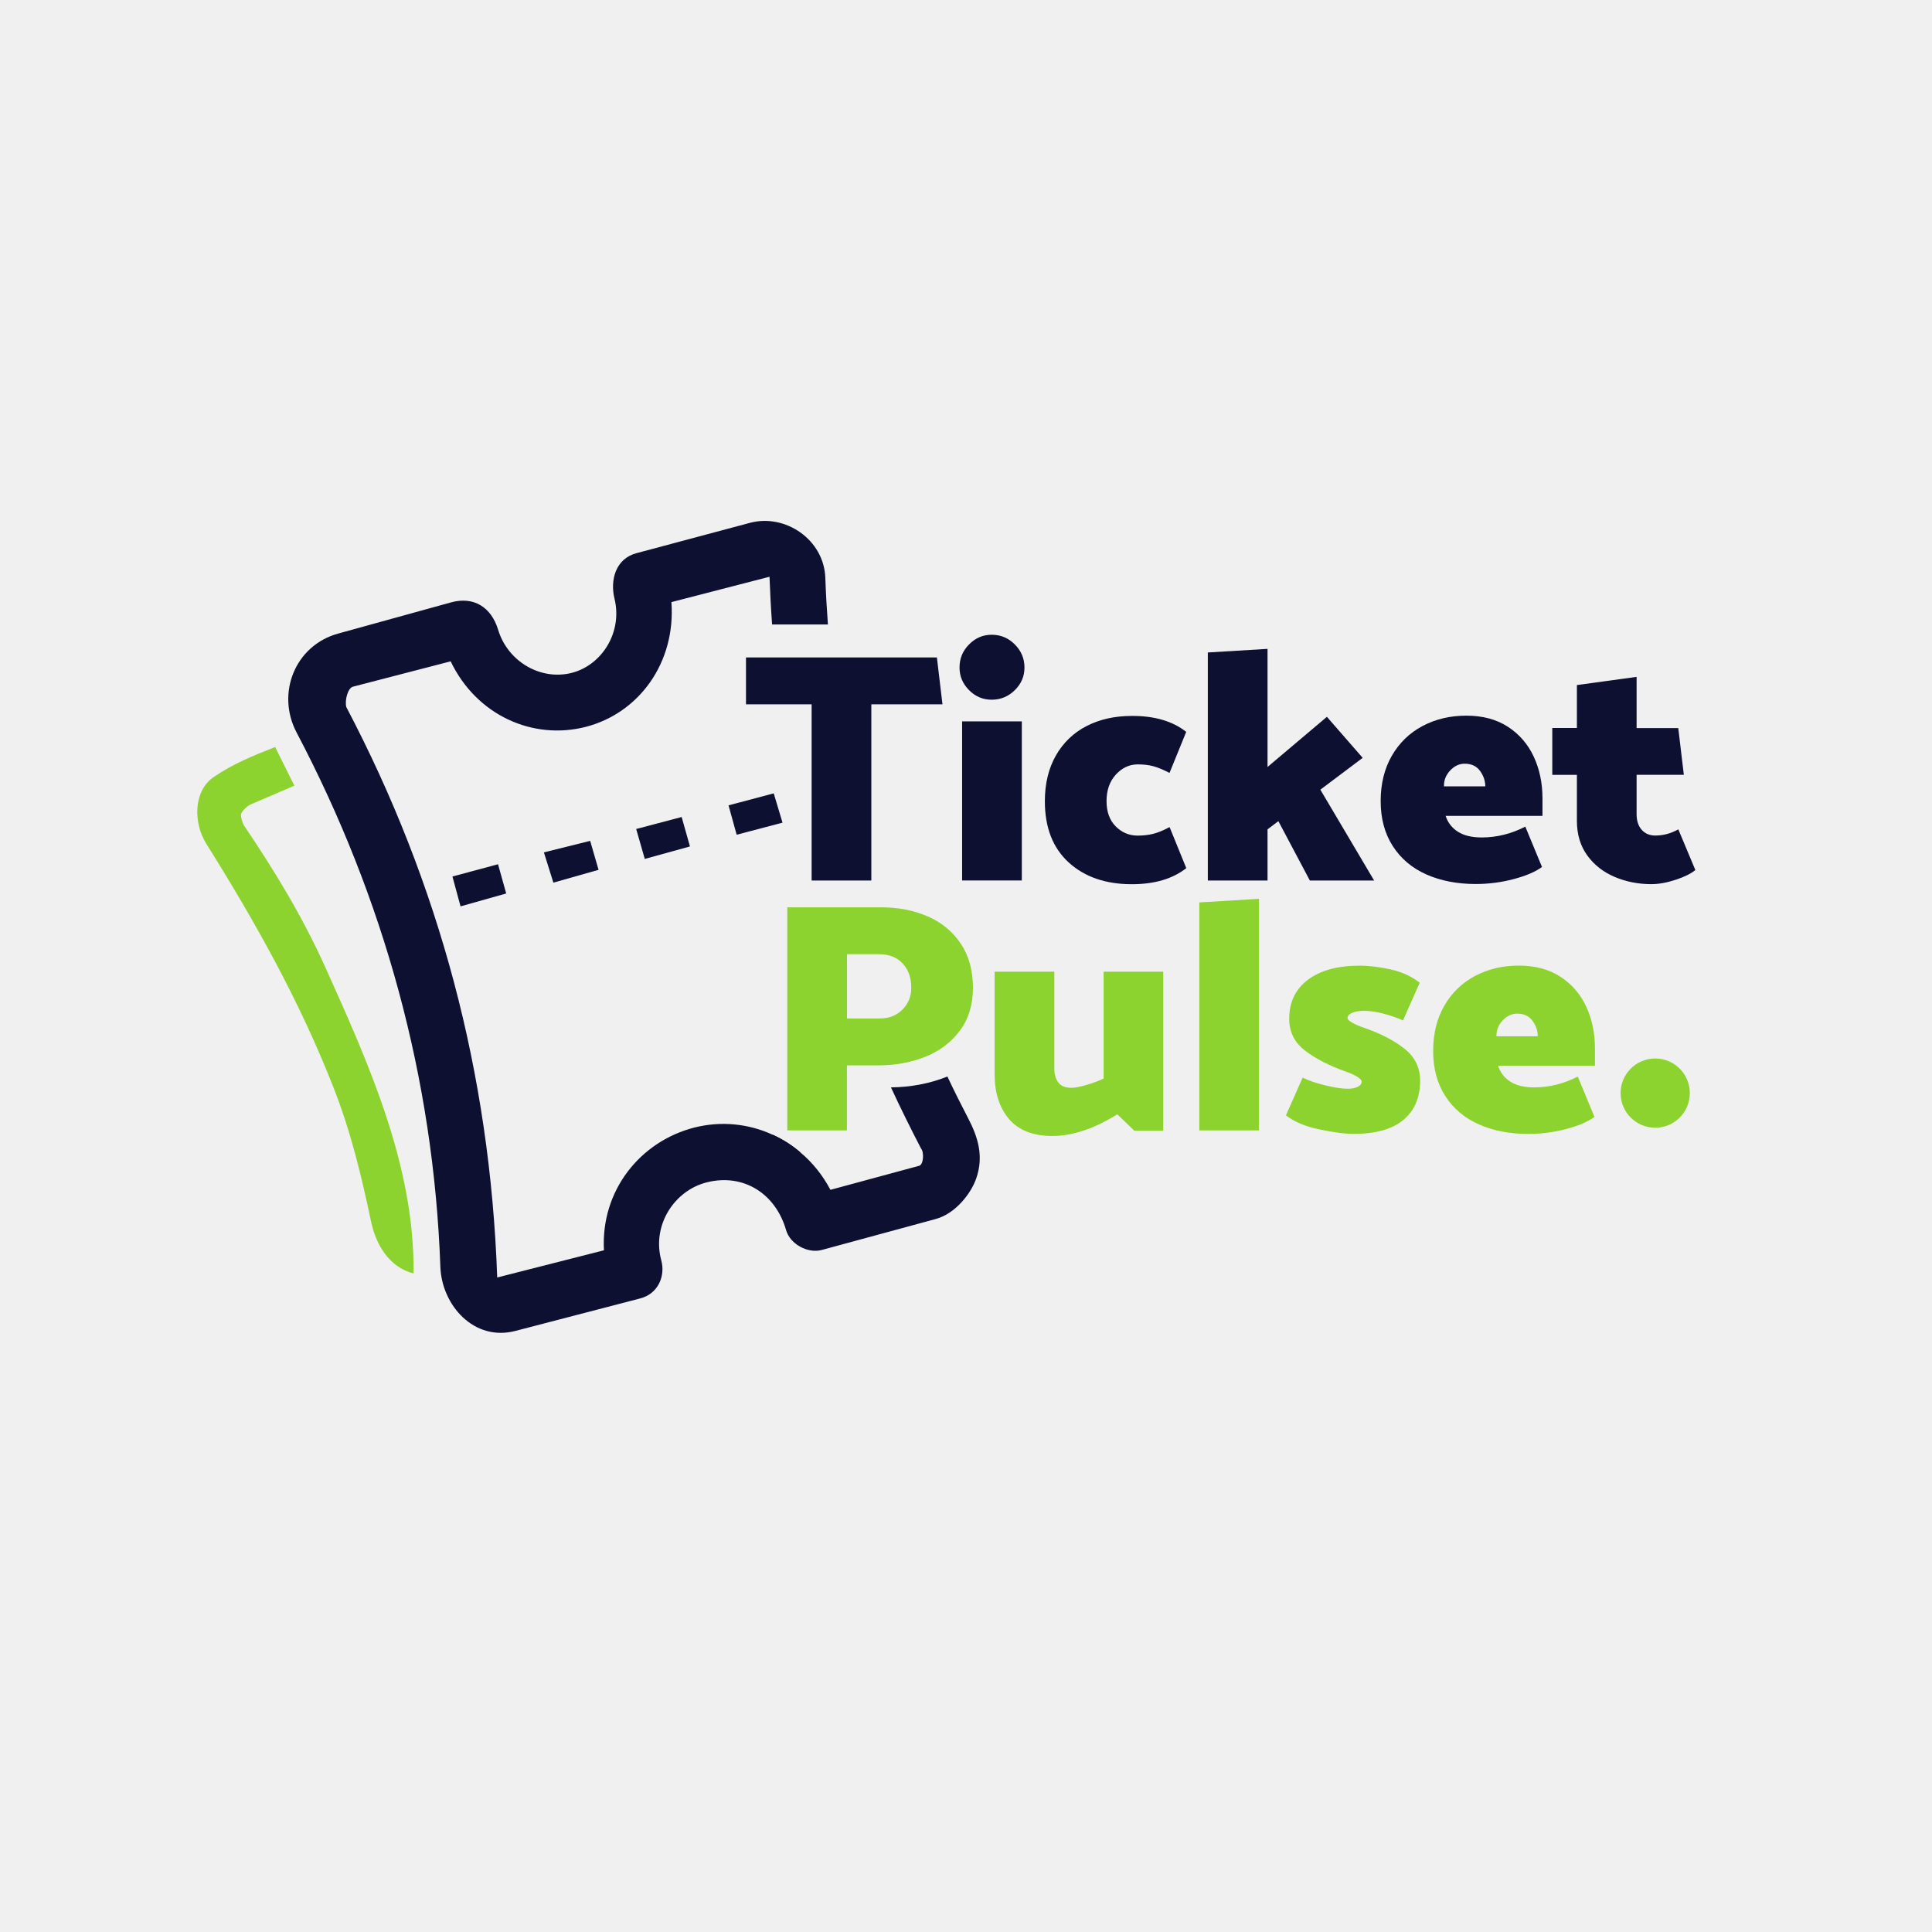
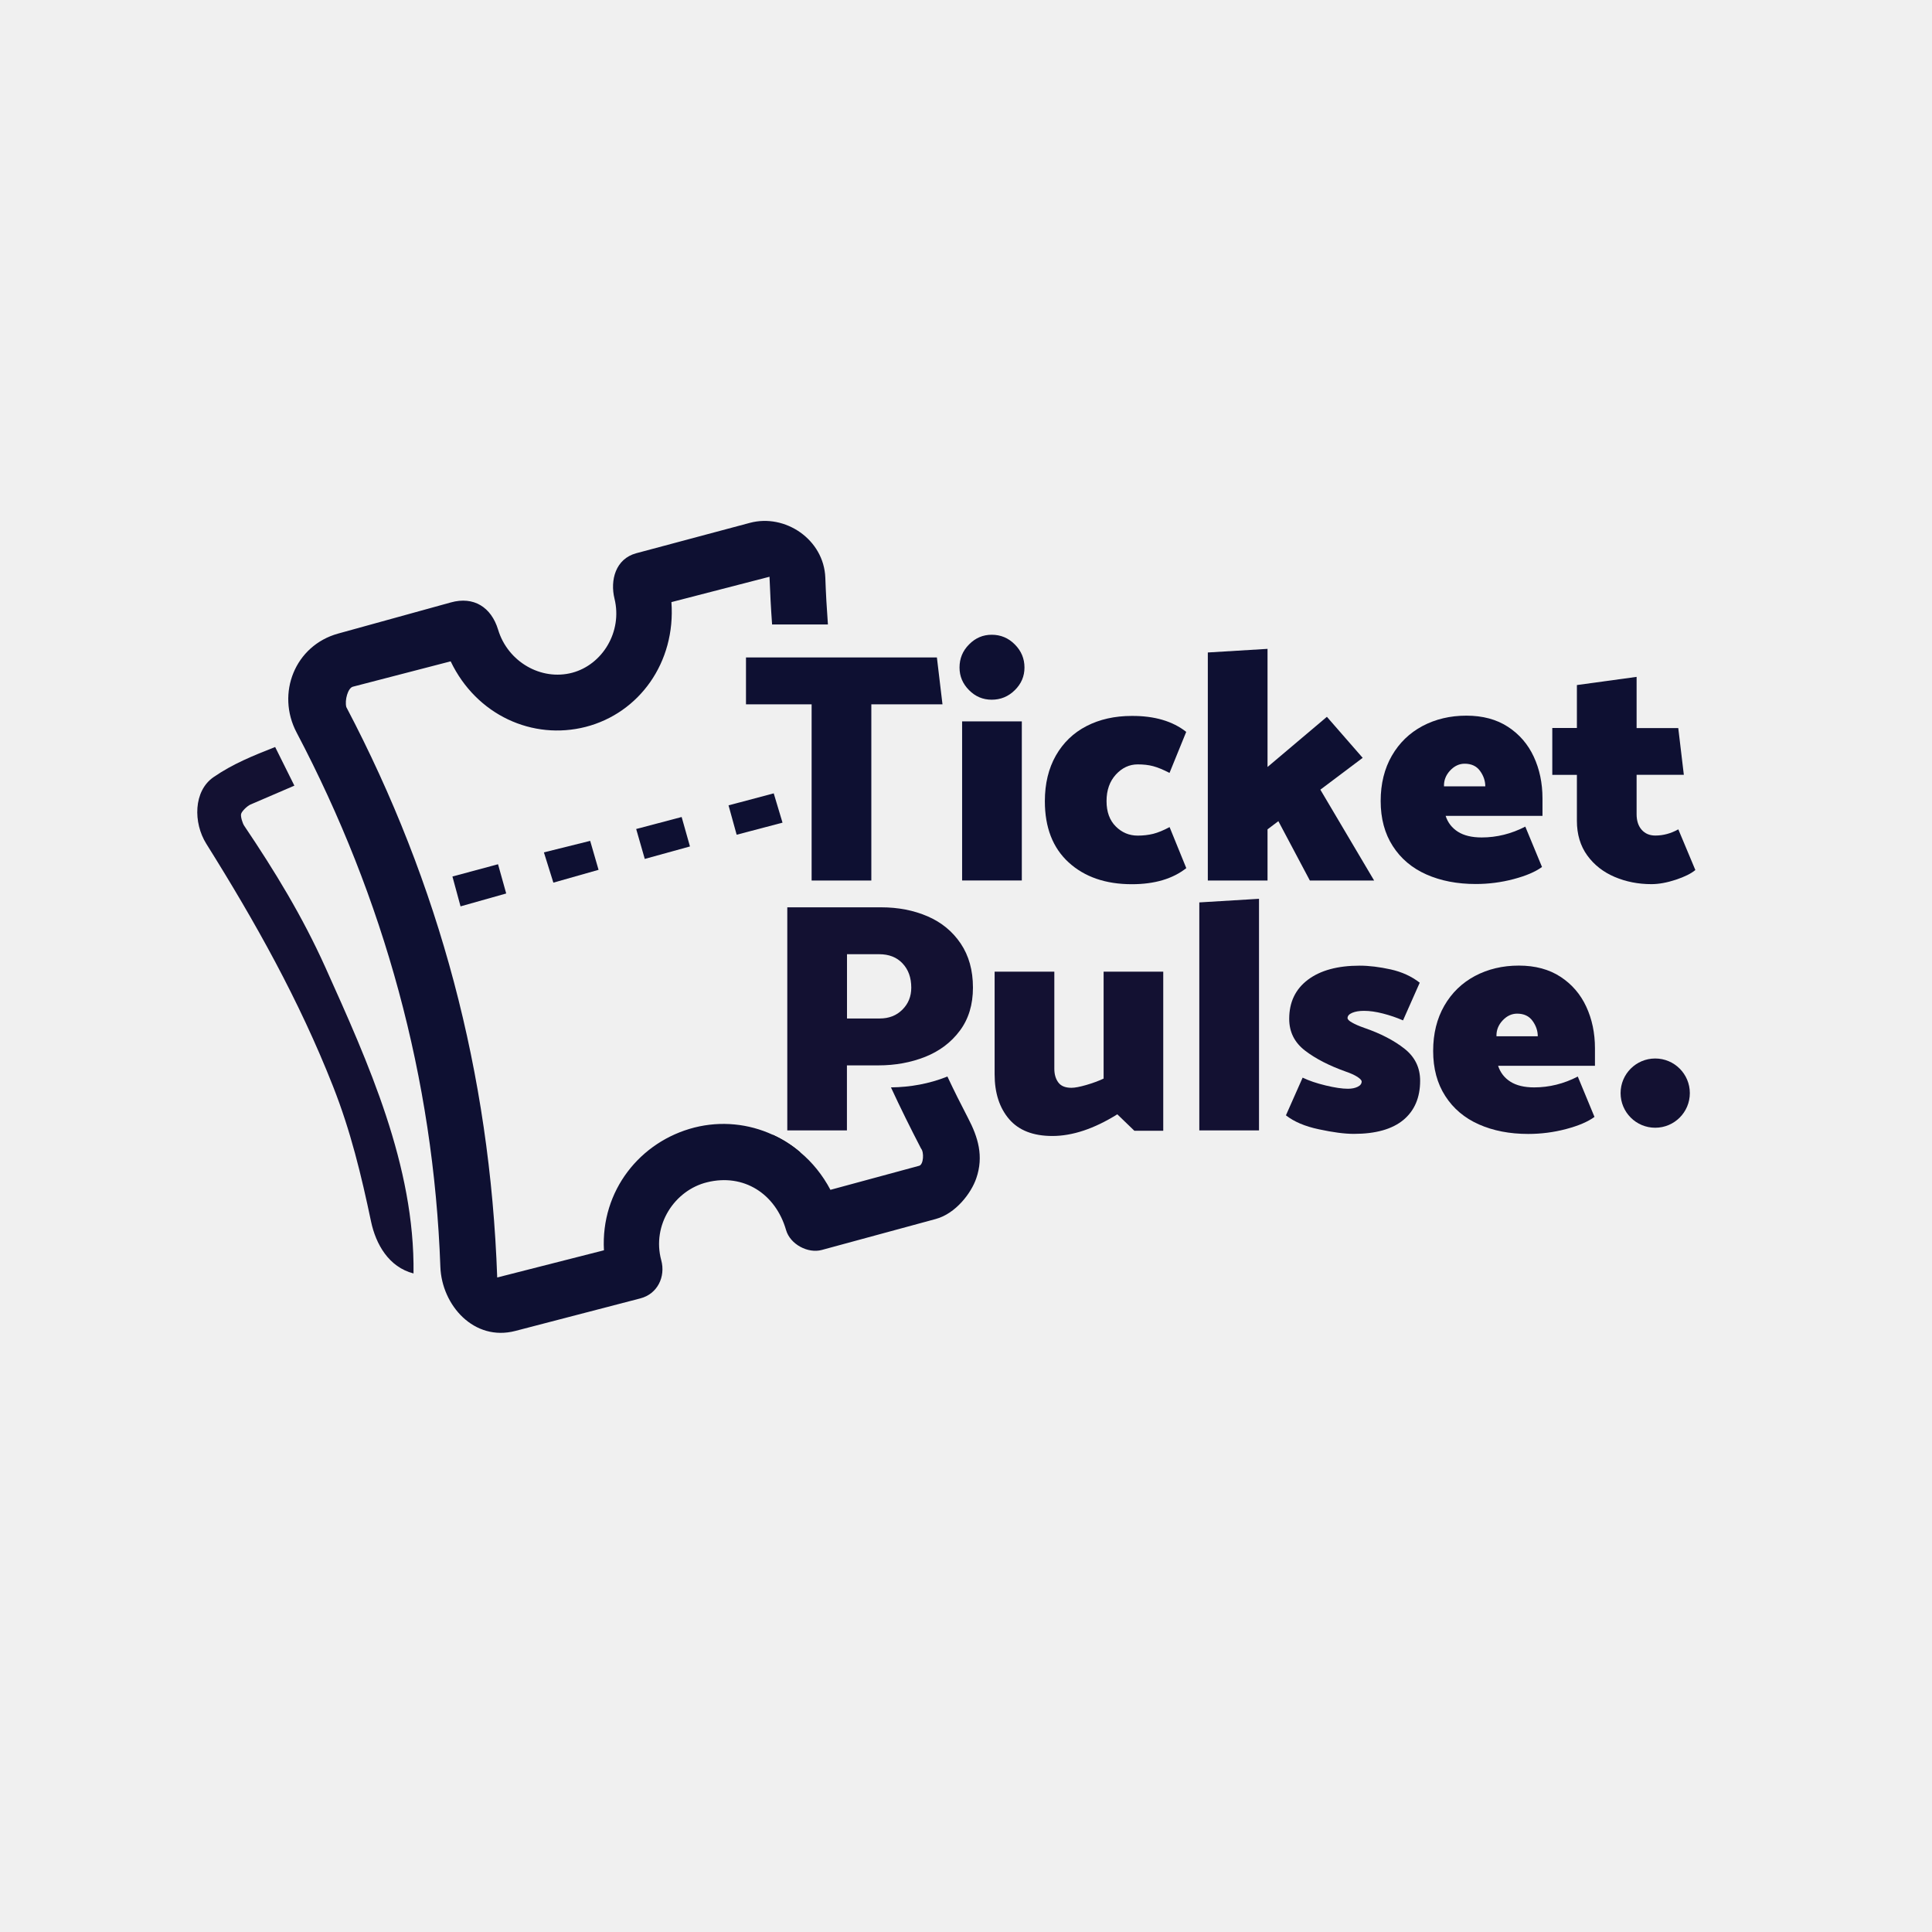
<svg xmlns="http://www.w3.org/2000/svg" version="1.1" id="Layer_1" x="0px" y="0px" width="283.46px" height="283.46px" viewBox="0 0 283.46 283.46" style="enable-background:new 0 0 283.46 283.46;" xml:space="preserve">
  <style type="text/css">
	.st0{fill:#0E1032;}
- 	.st1{fill:#8DD32F;}
+ 	.st1{fill:#131132;}
	.st2{fill:#FFFFFF;}
	.st3{fill:#A9A9A9;}
</style>
  <path d="M113.36,166.49c0.58,1.5,2.04,2.58,3.75,2.58h0.31C116.19,168.01,114.81,167.14,113.36,166.49z" />
  <g>
    <path class="st0" d="M138.28,103.34h-10.44v25.85h-8.76v-25.85h-9.63v-6.88h28.01L138.28,103.34z" />
    <path class="st0" d="M145.5,102.66c-1.28,0-2.39-0.46-3.32-1.4c-0.93-0.93-1.4-2.04-1.4-3.32c0-1.32,0.46-2.45,1.4-3.39   c0.93-0.95,2.04-1.42,3.32-1.42c1.32,0,2.45,0.47,3.39,1.42c0.95,0.95,1.42,2.08,1.42,3.39c0,1.28-0.47,2.39-1.42,3.32   C147.94,102.2,146.81,102.66,145.5,102.66z M141.16,129.18v-23.34h8.76v23.34H141.16z" />
    <path class="st0" d="M174.04,107.38l-2.45,6.02c-0.93-0.48-1.73-0.81-2.41-0.99c-0.67-0.18-1.43-0.26-2.26-0.26   c-1.22,0-2.29,0.5-3.2,1.49c-0.91,1-1.37,2.29-1.37,3.9c0,1.57,0.45,2.81,1.35,3.71c0.9,0.9,1.97,1.35,3.23,1.35   c0.8,0,1.56-0.09,2.26-0.26c0.71-0.18,1.51-0.51,2.41-0.99l2.45,6.02c-1.99,1.57-4.65,2.36-7.99,2.36c-3.85,0-6.94-1.07-9.27-3.2   c-2.33-2.13-3.49-5.13-3.49-8.98c0-2.57,0.54-4.8,1.61-6.69c1.08-1.89,2.58-3.34,4.5-4.33s4.14-1.49,6.64-1.49   C169.38,105.02,172.05,105.81,174.04,107.38z" />
    <path class="st0" d="M177.21,129.18V95.73l8.76-0.53v17.33l8.71-7.36l5.25,6.02l-6.21,4.67l7.89,13.33h-9.43l-4.62-8.71l-1.59,1.2   v7.51H177.21z" />
    <path class="st0" d="M226.3,119.7h-14.2c0.32,0.99,0.92,1.77,1.8,2.33c0.88,0.56,2.05,0.84,3.49,0.84c2.21,0,4.35-0.53,6.4-1.59   l2.45,5.92c-0.96,0.71-2.35,1.3-4.16,1.78c-1.81,0.48-3.67,0.72-5.56,0.72c-2.73,0-5.14-0.47-7.24-1.4   c-2.1-0.93-3.75-2.32-4.93-4.16c-1.19-1.84-1.78-4.05-1.78-6.62c0-2.53,0.55-4.75,1.64-6.64c1.09-1.89,2.59-3.34,4.5-4.36   c1.91-1.01,4.05-1.52,6.43-1.52c2.41,0,4.44,0.55,6.11,1.64c1.67,1.09,2.93,2.55,3.78,4.38c0.85,1.83,1.28,3.87,1.28,6.11V119.7z    M211.86,115.37h6.06c0-0.8-0.26-1.56-0.77-2.26c-0.51-0.71-1.27-1.06-2.26-1.06c-0.8,0-1.52,0.34-2.14,1.01   C212.13,113.73,211.83,114.5,211.86,115.37z" />
    <path class="st0" d="M246.23,106.8l0.82,6.88h-6.93v5.78c0,0.96,0.25,1.73,0.75,2.29c0.5,0.56,1.16,0.84,2,0.84   c1.15,0,2.28-0.3,3.37-0.91l2.5,5.97c-0.61,0.51-1.56,0.99-2.86,1.42c-1.3,0.43-2.5,0.65-3.59,0.65c-1.93,0-3.72-0.35-5.39-1.06   c-1.67-0.71-3.01-1.76-4.02-3.15c-1.01-1.4-1.52-3.09-1.52-5.08v-6.74h-3.61v-6.88h3.61v-6.3l8.76-1.2v7.51H246.23z" />
  </g>
  <g>
    <path class="st1" d="M124.27,165.85h-8.76v-32.73h13.77c2.5,0,4.77,0.44,6.81,1.32c2.04,0.88,3.66,2.21,4.86,3.99   c1.2,1.78,1.8,3.94,1.8,6.47c0,2.5-0.64,4.61-1.93,6.33c-1.28,1.72-2.98,2.99-5.08,3.83c-2.1,0.83-4.39,1.25-6.86,1.25h-4.62   V165.85z M128.99,140h-4.72v9.43h4.81c1.35,0,2.45-0.43,3.32-1.3s1.3-1.94,1.3-3.22c0-1.48-0.43-2.66-1.28-3.56   C131.58,140.45,130.43,140,128.99,140z" />
    <path class="st1" d="M161.91,142.56h8.76v23.34h-4.24l-2.5-2.41c-3.4,2.12-6.58,3.18-9.53,3.18c-2.82,0-4.94-0.83-6.35-2.48   c-1.41-1.65-2.12-3.84-2.12-6.57v-15.06h8.76v14.25c0,0.8,0.19,1.47,0.58,2c0.39,0.53,1.03,0.79,1.93,0.79   c0.51,0,1.23-0.14,2.17-0.41c0.93-0.27,1.78-0.58,2.55-0.94V142.56z" />
    <path class="st1" d="M175.96,165.85V132.4l8.76-0.53v33.98H175.96z" />
    <path class="st1" d="M188.67,163.64l2.45-5.53c0.93,0.45,2.06,0.83,3.39,1.15c1.33,0.32,2.41,0.48,3.25,0.48   c0.58,0,1.06-0.1,1.44-0.29c0.39-0.19,0.58-0.45,0.58-0.77c0-0.19-0.22-0.42-0.65-0.7c-0.43-0.27-0.99-0.52-1.66-0.75   c-2.44-0.87-4.44-1.89-5.99-3.08s-2.33-2.74-2.33-4.67c0-2.44,0.91-4.35,2.74-5.73c1.83-1.38,4.36-2.07,7.6-2.07   c1.38,0,2.9,0.19,4.55,0.55c1.65,0.37,3.07,1.02,4.26,1.95l-2.45,5.53c-0.96-0.42-1.95-0.75-2.96-1.01   c-1.01-0.26-1.93-0.39-2.77-0.39c-0.71,0-1.28,0.1-1.73,0.29c-0.45,0.19-0.68,0.45-0.68,0.77c0,0.19,0.22,0.42,0.68,0.67   c0.45,0.26,1.04,0.51,1.78,0.77c2.41,0.83,4.37,1.85,5.9,3.06c1.52,1.2,2.29,2.77,2.29,4.69c0,2.47-0.82,4.39-2.45,5.75   c-1.64,1.36-4.06,2.05-7.27,2.05c-1.38,0-3.09-0.23-5.13-0.67C191.46,165.26,189.85,164.57,188.67,163.64z" />
    <path class="st1" d="M234,156.37h-14.2c0.32,0.99,0.92,1.77,1.8,2.33c0.88,0.56,2.05,0.84,3.49,0.84c2.21,0,4.35-0.53,6.4-1.59   l2.45,5.92c-0.96,0.71-2.35,1.3-4.16,1.78c-1.81,0.48-3.67,0.72-5.56,0.72c-2.73,0-5.14-0.47-7.24-1.4   c-2.1-0.93-3.75-2.32-4.93-4.16c-1.19-1.84-1.78-4.05-1.78-6.62c0-2.53,0.55-4.75,1.64-6.64c1.09-1.89,2.59-3.34,4.5-4.36   c1.91-1.01,4.05-1.52,6.43-1.52c2.41,0,4.44,0.55,6.11,1.64c1.67,1.09,2.93,2.55,3.78,4.38c0.85,1.83,1.28,3.87,1.28,6.11V156.37z    M219.56,152.04h6.06c0-0.8-0.26-1.56-0.77-2.26c-0.51-0.71-1.27-1.06-2.26-1.06c-0.8,0-1.52,0.34-2.14,1.01   S219.53,151.17,219.56,152.04z" />
  </g>
  <path class="st0" d="M142.02,164.02c-1.05-2.02-2.06-4.03-3.02-6.08c-0.04,0.03-0.1,0.04-0.16,0.07c-2.5,0.98-5.24,1.5-8.12,1.53  c1.39,3.01,2.87,5.99,4.41,8.96c0.47,0.54,0.38,2.36-0.27,2.54l-13.02,3.53c-1.15-2.17-2.65-4.03-4.43-5.51  c-1.23-1.06-2.61-1.93-4.06-2.58c-3.53-1.62-7.55-2.04-11.47-1.05c-7.95,2.03-13.75,9.25-13.27,18.01l-15.66,3.99  c-1.05-29.92-8.5-57.74-22.14-83.69c-0.26-1.02,0.24-2.81,0.97-2.99l14.34-3.72c3.79,7.92,12.05,11.6,19.8,9.62  c7.86-2.02,13.24-9.45,12.59-18.31l14.39-3.72c0.09,2.34,0.21,4.68,0.38,7h8.19c-0.17-2.29-0.3-4.57-0.38-6.86  c-0.21-5.61-5.89-9.43-11.06-8.05l-16.68,4.46c-3.04,0.82-3.86,3.96-3.19,6.67c1.19,4.87-1.79,9.68-6.19,10.86  c-4.58,1.22-9.47-1.6-10.89-6.32c-1.01-3.31-3.59-4.93-6.94-3.99L49.6,92.96c-6.32,1.75-9.11,8.77-6.08,14.52  c12.82,24.34,20.1,50.76,21.09,78.39c0.2,5.62,4.93,10.99,11.01,9.4l18.32-4.77c2.53-0.65,3.73-3.18,3.08-5.59  c-1.41-5.18,1.96-10.29,6.73-11.45c5.35-1.32,10.04,1.67,11.58,7.01c0.6,2.09,3.21,3.48,5.25,2.92l16.71-4.54  c2.92-0.79,5.21-3.79,5.95-5.98C144.35,169.65,143.51,166.86,142.02,164.02z" />
  <path class="st1" d="M47.72,141.89c6.32,14.05,13.16,29.16,12.95,44.95c-3.64-0.94-5.53-4.3-6.23-7.62  c-1.44-6.83-2.98-13.25-5.58-19.84c-4.98-12.65-11.42-24.13-18.59-35.58c-1.93-3.08-1.9-7.74,1.06-9.78  c2.83-1.95,5.79-3.14,9.04-4.42l2.82,5.67l-6.44,2.77c-0.47,0.2-1.3,1-1.38,1.4c-0.08,0.4,0.21,1.33,0.45,1.7  C40.36,127.88,44.37,134.46,47.72,141.89z" />
  <g>
    <polygon class="st0" points="87.82,127.62 81.19,129.5 79.8,125.06 86.59,123.37  " />
    <polygon class="st0" points="74.27,131.09 67.57,132.98 66.38,128.6 73.07,126.8  " />
    <polygon class="st0" points="101.23,124.19 94.6,126.02 93.34,121.63 100.01,119.87  " />
    <polygon class="st0" points="114.81,120.7 108.08,122.47 106.89,118.16 113.52,116.4  " />
  </g>
  <circle class="st1" cx="242.85" cy="160.38" r="5.08" />
</svg>
